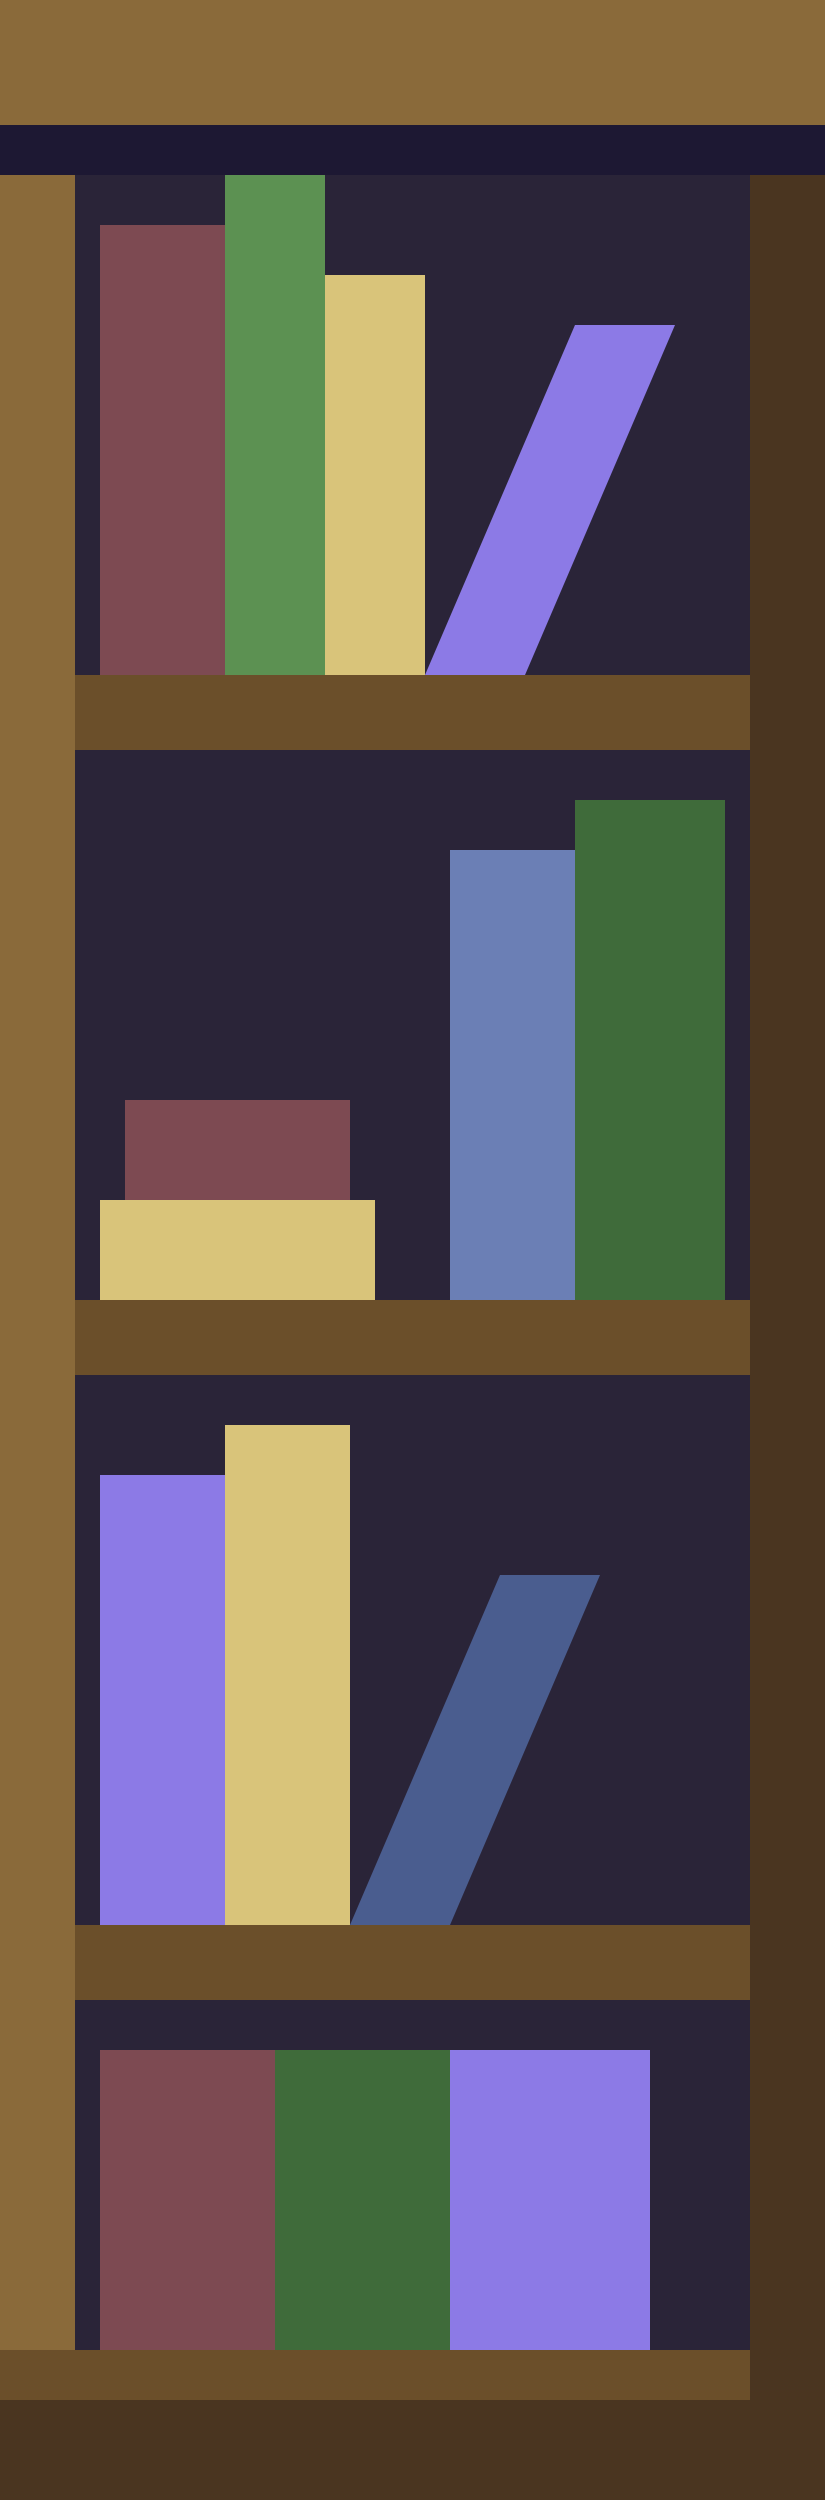
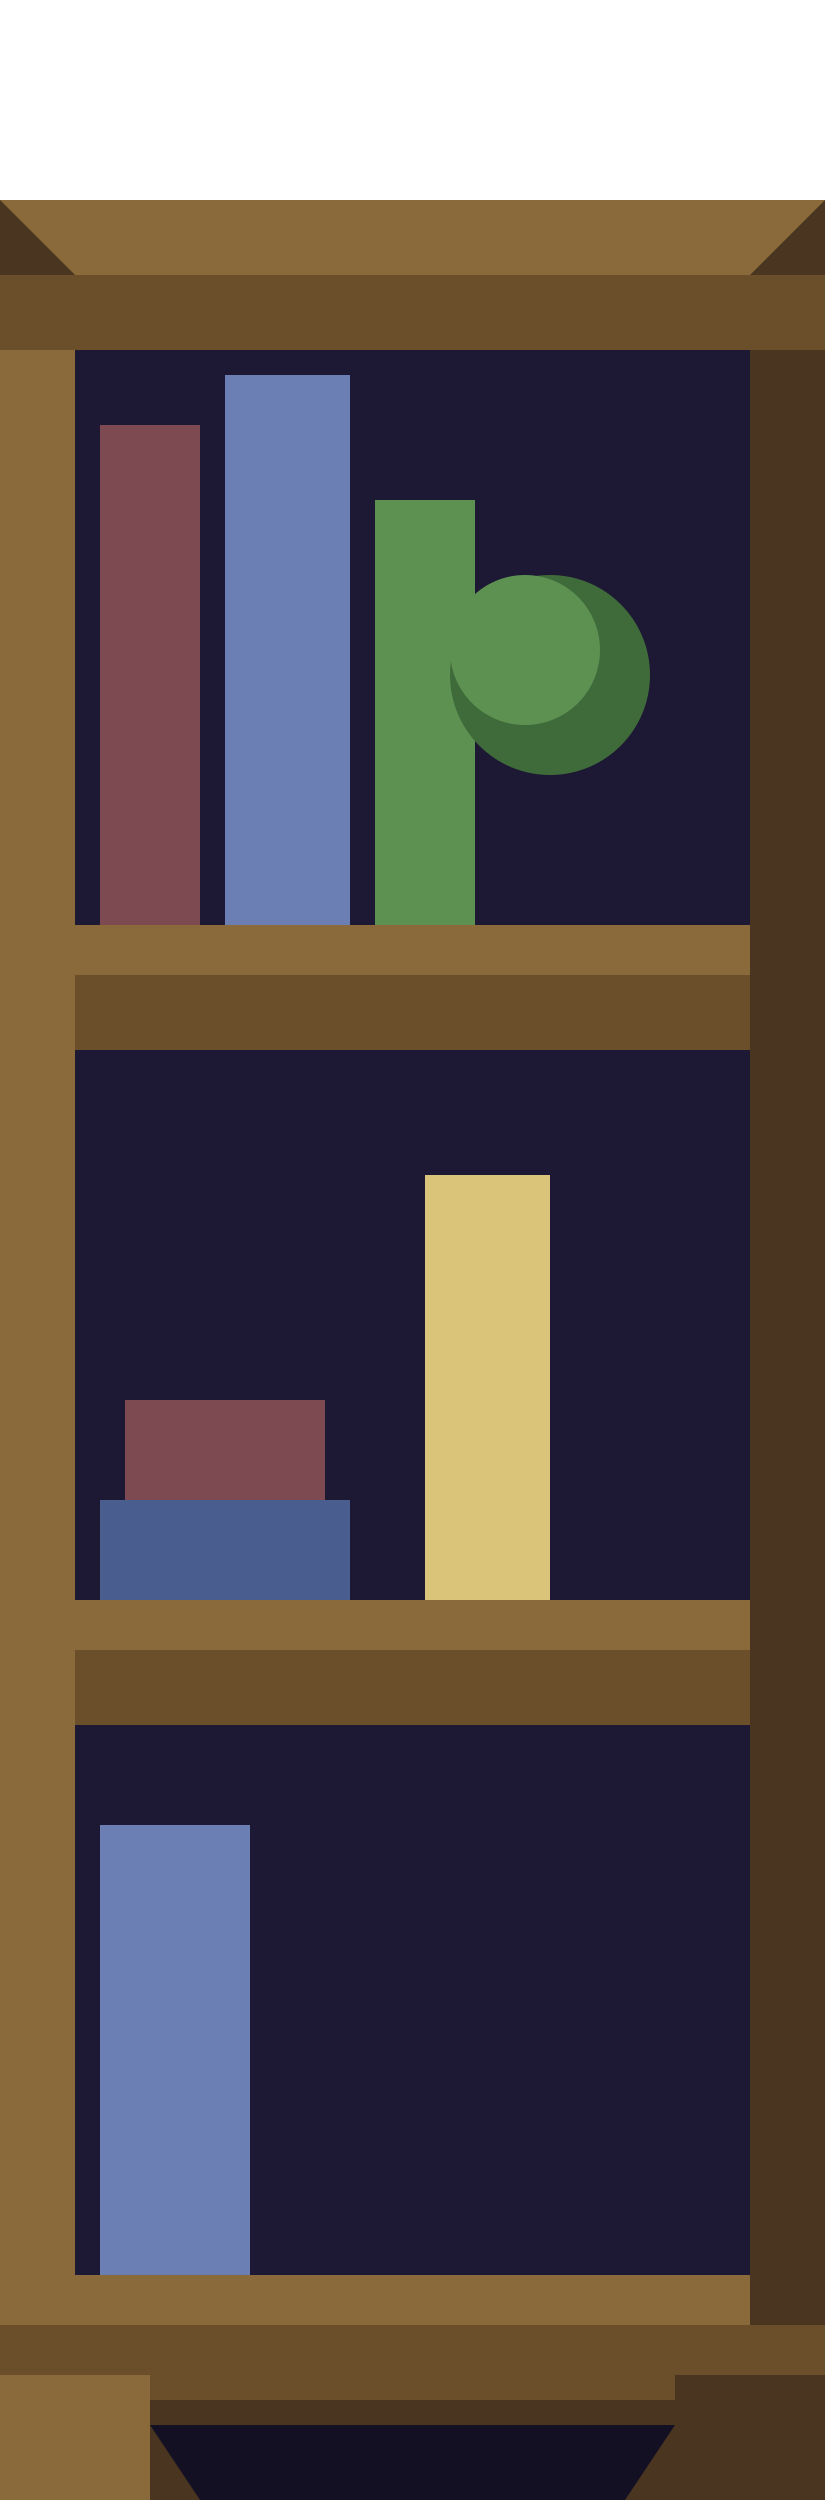
<svg xmlns="http://www.w3.org/2000/svg" viewBox="0 0 33 100">
-   <rect x="0" y="0" width="33" height="100" fill="#2a2438" />
-   <rect x="0" y="0" width="3" height="94" fill="#8a6a3a" />
-   <rect x="30" y="0" width="3" height="94" fill="#4a3520" />
-   <rect x="0" y="0" width="33" height="5" fill="#8a6a3a" />
-   <rect x="0" y="5" width="33" height="2" fill="#1d1833" />
-   <rect x="3" y="27" width="27" height="3" fill="#6b4f2a" />
-   <rect x="3" y="52" width="27" height="3" fill="#6b4f2a" />
-   <rect x="3" y="77" width="27" height="3" fill="#6b4f2a" />
-   <rect x="0" y="94" width="33" height="6" fill="#4a3520" />
-   <rect x="0" y="94" width="30" height="2" fill="#6b4f2a" />
-   <rect x="4" y="9" width="5" height="18" fill="#7d4a52" />
-   <rect x="9" y="7" width="4" height="20" fill="#5c9152" />
-   <rect x="13" y="11" width="4" height="16" fill="#d9c47a" />
-   <polygon points="17,27 21,27 27,13 23,13" fill="#8c7ae6" />
-   <rect x="4" y="48" width="11" height="4" fill="#d9c47a" />
-   <rect x="5" y="44" width="9" height="4" fill="#7d4a52" />
-   <rect x="18" y="34" width="5" height="18" fill="#6b7fb5" />
-   <rect x="23" y="32" width="6" height="20" fill="#3f6b3a" />
-   <rect x="4" y="59" width="5" height="18" fill="#8c7ae6" />
-   <rect x="9" y="57" width="5" height="20" fill="#d9c47a" />
-   <polygon points="14,77 18,77 24,63 20,63" fill="#4a5d8f" />
-   <rect x="4" y="82" width="7" height="12" fill="#7d4a52" />
-   <rect x="11" y="82" width="7" height="12" fill="#3f6b3a" />
-   <rect x="18" y="82" width="8" height="12" fill="#8c7ae6" />
+   <rect x="0" y="8" width="33" height="92" fill="#4a3520" />
+   <rect x="3" y="11" width="27" height="82" fill="#1d1833" />
+   <rect x="0" y="11" width="3" height="84" fill="#8a6a3a" />
+   <rect x="30" y="11" width="3" height="84" fill="#4a3520" />
+   <polygon points="0,8 33,8 30,11 3,11" fill="#8a6a3a" />
+   <rect x="0" y="11" width="33" height="3" fill="#6b4f2a" />
+   <polygon points="3,37 30,37 30,39 3,39" fill="#8a6a3a" />
+   <rect x="3" y="39" width="27" height="3" fill="#6b4f2a" />
+   <polygon points="3,64 30,64 30,66 3,66" fill="#8a6a3a" />
+   <rect x="3" y="66" width="27" height="3" fill="#6b4f2a" />
+   <polygon points="3,91 30,91 30,93 3,93" fill="#8a6a3a" />
+   <rect x="0" y="93" width="33" height="3" fill="#6b4f2a" />
+   <polygon points="0,95 6,95 6,100 0,100" fill="#8a6a3a" />
+   <polygon points="27,95 33,95 33,100 27,100" fill="#4a3520" />
+   <polygon points="6,97 27,97 25,100 8,100" fill="#141024" />
+   <rect x="4" y="17" width="4" height="20" fill="#7d4a52" />
+   <rect x="9" y="15" width="5" height="22" fill="#6b7fb5" />
+   <rect x="15" y="20" width="4" height="17" fill="#5c9152" />
+   <circle cx="22" cy="27" r="4" fill="#3f6b3a" />
+   <circle cx="21" cy="26" r="3" fill="#5c9152" />
+   <rect x="4" y="60" width="10" height="4" fill="#4a5d8f" />
+   <rect x="5" y="56" width="8" height="4" fill="#7d4a52" />
+   <rect x="17" y="47" width="5" height="17" fill="#d9c47a" />
+   <rect x="4" y="73" width="6" height="18" fill="#6b7fb5" />
</svg>
